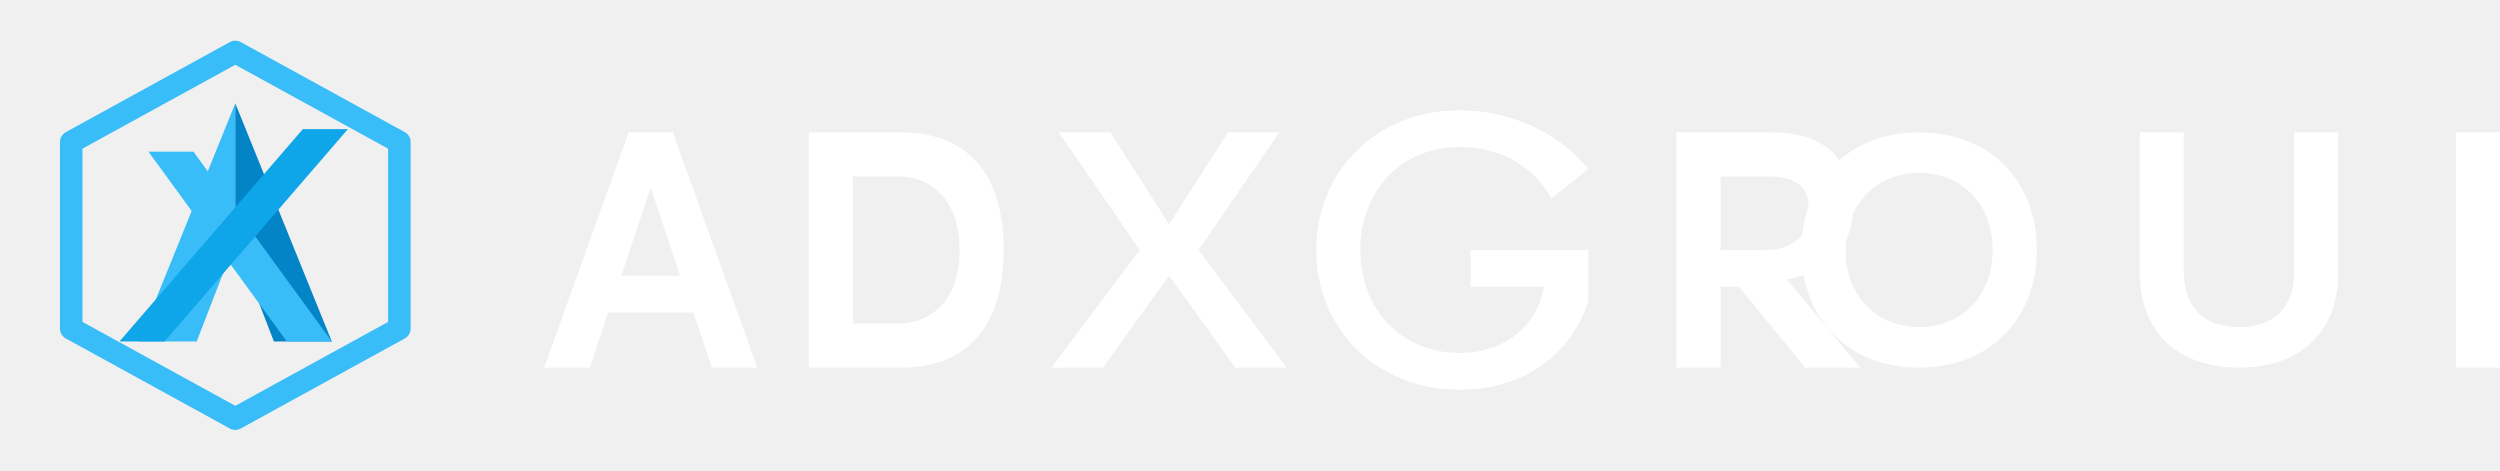
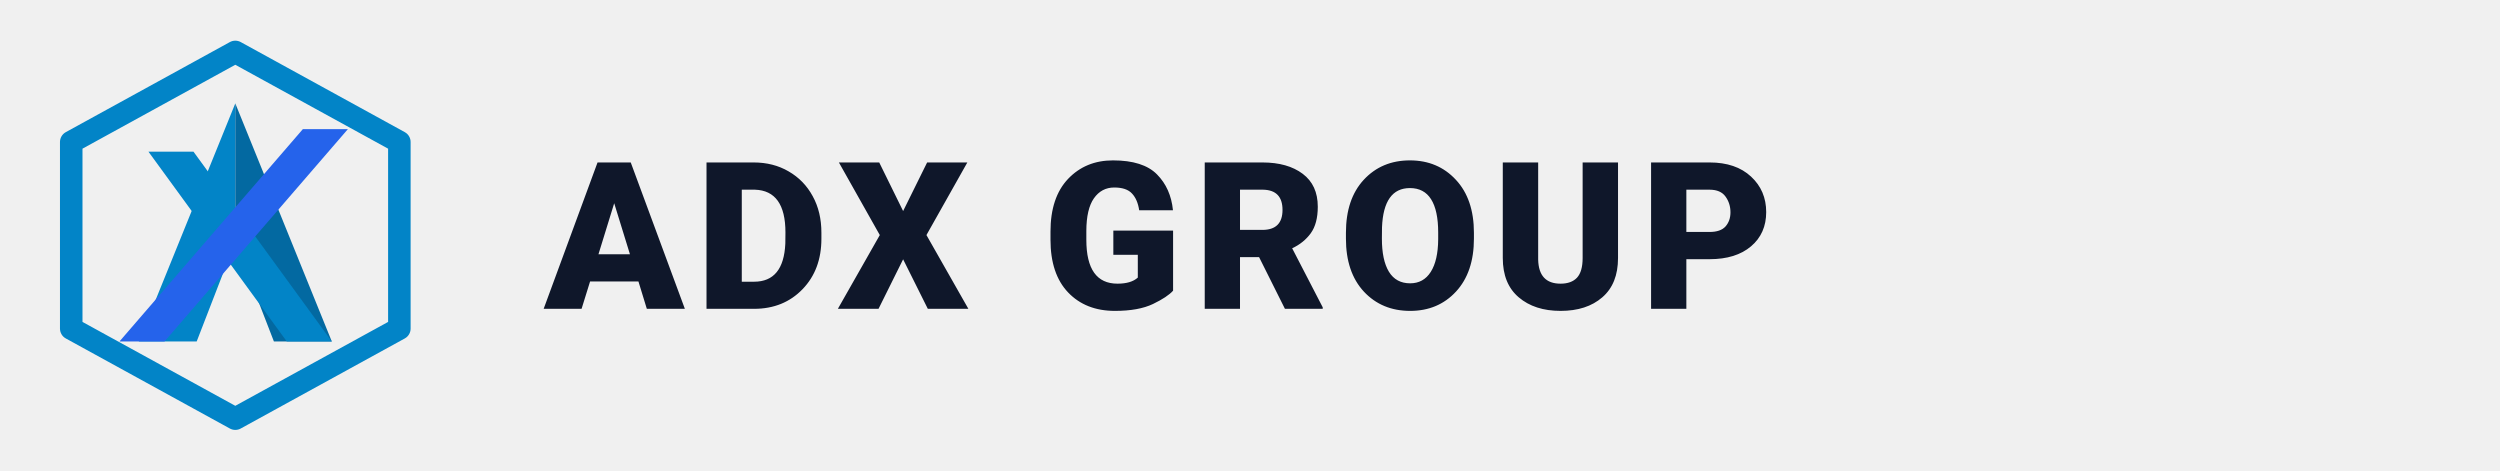
<svg xmlns="http://www.w3.org/2000/svg" viewBox="0 0 340 64" width="100%" height="100%" fill="none">
  <g transform="translate(4, 4) scale(0.21875)">
-     <polygon points="128,14 230,70 230,186 128,242 26,186 26,70" stroke="#38bdf8" stroke-width="14" stroke-linejoin="round" fill="none" />
-     <polygon points="128,46 68,194 104,194 128,132" fill="#38bdf8" />
-     <polygon points="128,46 128,132 152,194 188,194" fill="#0284c7" />
-     <polygon points="74,76 102,76 188,194 160,194" fill="#38bdf8" />
-     <polygon points="56,194 84,194 198,62 170,62" fill="#0ea5e9" />
+     <polygon points="128,14 230,70 230,186 128,242 26,186 26,70" stroke="#0284c7" stroke-width="14" stroke-linejoin="round" fill="none" />
+     <polygon points="128,46 68,194 104,194 128,132" fill="#0284c7" />
+     <polygon points="128,46 128,132 152,194 188,194" fill="#0369a1" />
+     <polygon points="74,76 102,76 188,194 160,194" fill="#0284c7" />
+     <polygon points="56,194 84,194 198,62 170,62" fill="#2563eb" />
  </g>
-   <g fill="#ffffff" transform="translate(74, 18)">
-     <path d="M 0 32 L 11.5 0 L 17.5 0 L 29 32 L 22.8 32 L 20.3 24.5 L 8.7 24.5 L 6.2 32 Z M 10.5 19.5 L 18.5 19.5 L 14.5 7.5 Z" />
-     <path d="M 36 0 L 48.5 0 C 57 0 62.5 5 62.5 16 C 62.5 27 57 32 48.5 32 L 36 32 Z M 42 6 L 42 26 L 48 26 C 53 26 56.5 22.5 56.5 16 C 56.5 9.5 53 6 48 6 Z" />
-     <path d="M 70 0 L 77 0 L 85 12.5 L 93 0 L 100 0 L 89 16 L 101 32 L 94 32 L 85 19.5 L 76 32 L 69 32 L 81 16 Z" />
-     <path d="M 128 9 L 123 13 C 120.5 8.5 116 6 110.5 6 C 102.5 6 97 12 97 20 C 97 28 102.5 34 110.5 34 C 116.5 34 121 30.5 122 25 L 112 25 L 112 20 L 128 20 L 128 27 C 125.5 34.5 119 39 110.5 39 C 99 39 91 30.5 91 20 C 91 9.5 99 1 110.5 1 C 118 1 124.5 4.5 128 9 Z" transform="translate(14, -4)" />
-     <path d="M 136 0 L 149 0 C 156 0 160 3.5 160 10.5 C 160 15.5 156.5 19 151 20 L 161 32 L 153.5 32 L 144.5 21 L 142 21 L 142 32 L 136 32 Z M 142 6 L 142 16 L 148 16 C 152 16 154 14 154 10.5 C 154 7 152 6 148 6 Z" transform="translate(18, 0)" />
-     <path d="M 179 16 C 179 6.5 172.5 0 163 0 C 153.5 0 147 6.5 147 16 C 147 25.5 153.5 32 163 32 C 172.5 32 179 25.5 179 16 Z M 153 16 C 153 9.5 157.5 5.5 163 5.5 C 168.5 5.5 173 9.5 173 16 C 173 22.5 168.5 26.5 163 26.5 C 157.5 26.5 153 22.5 153 16 Z" transform="translate(24, 0)" />
-     <path d="M 189 0 L 195 0 L 195 19 C 195 24 198 26.5 202.5 26.5 C 207 26.5 210 24 210 19 L 210 0 L 216 0 L 216 19 C 216 27.5 210.5 32 202.5 32 C 194.5 32 189 27.5 189 19 Z" transform="translate(28, 0)" />
-     <path d="M 228 0 L 241 0 C 248.5 0 253 4 253 12 C 253 20 248.5 24 241 24 L 234 24 L 234 32 L 228 32 Z M 234 6 L 234 18 L 240.5 18 C 244.5 18 247 16 247 12 C 247 8 244.5 6 240.5 6 Z" transform="translate(32, 0)" />
-   </g>
+   <text x="74" y="42" fill="#0f172a" font-family="-apple-system, BlinkMacSystemFont, 'Segoe UI', Roboto, 'Inter', Helvetica, Arial, sans-serif" font-size="28" font-weight="900" letter-spacing="1.5">ADX GROUP</text>
</svg>
